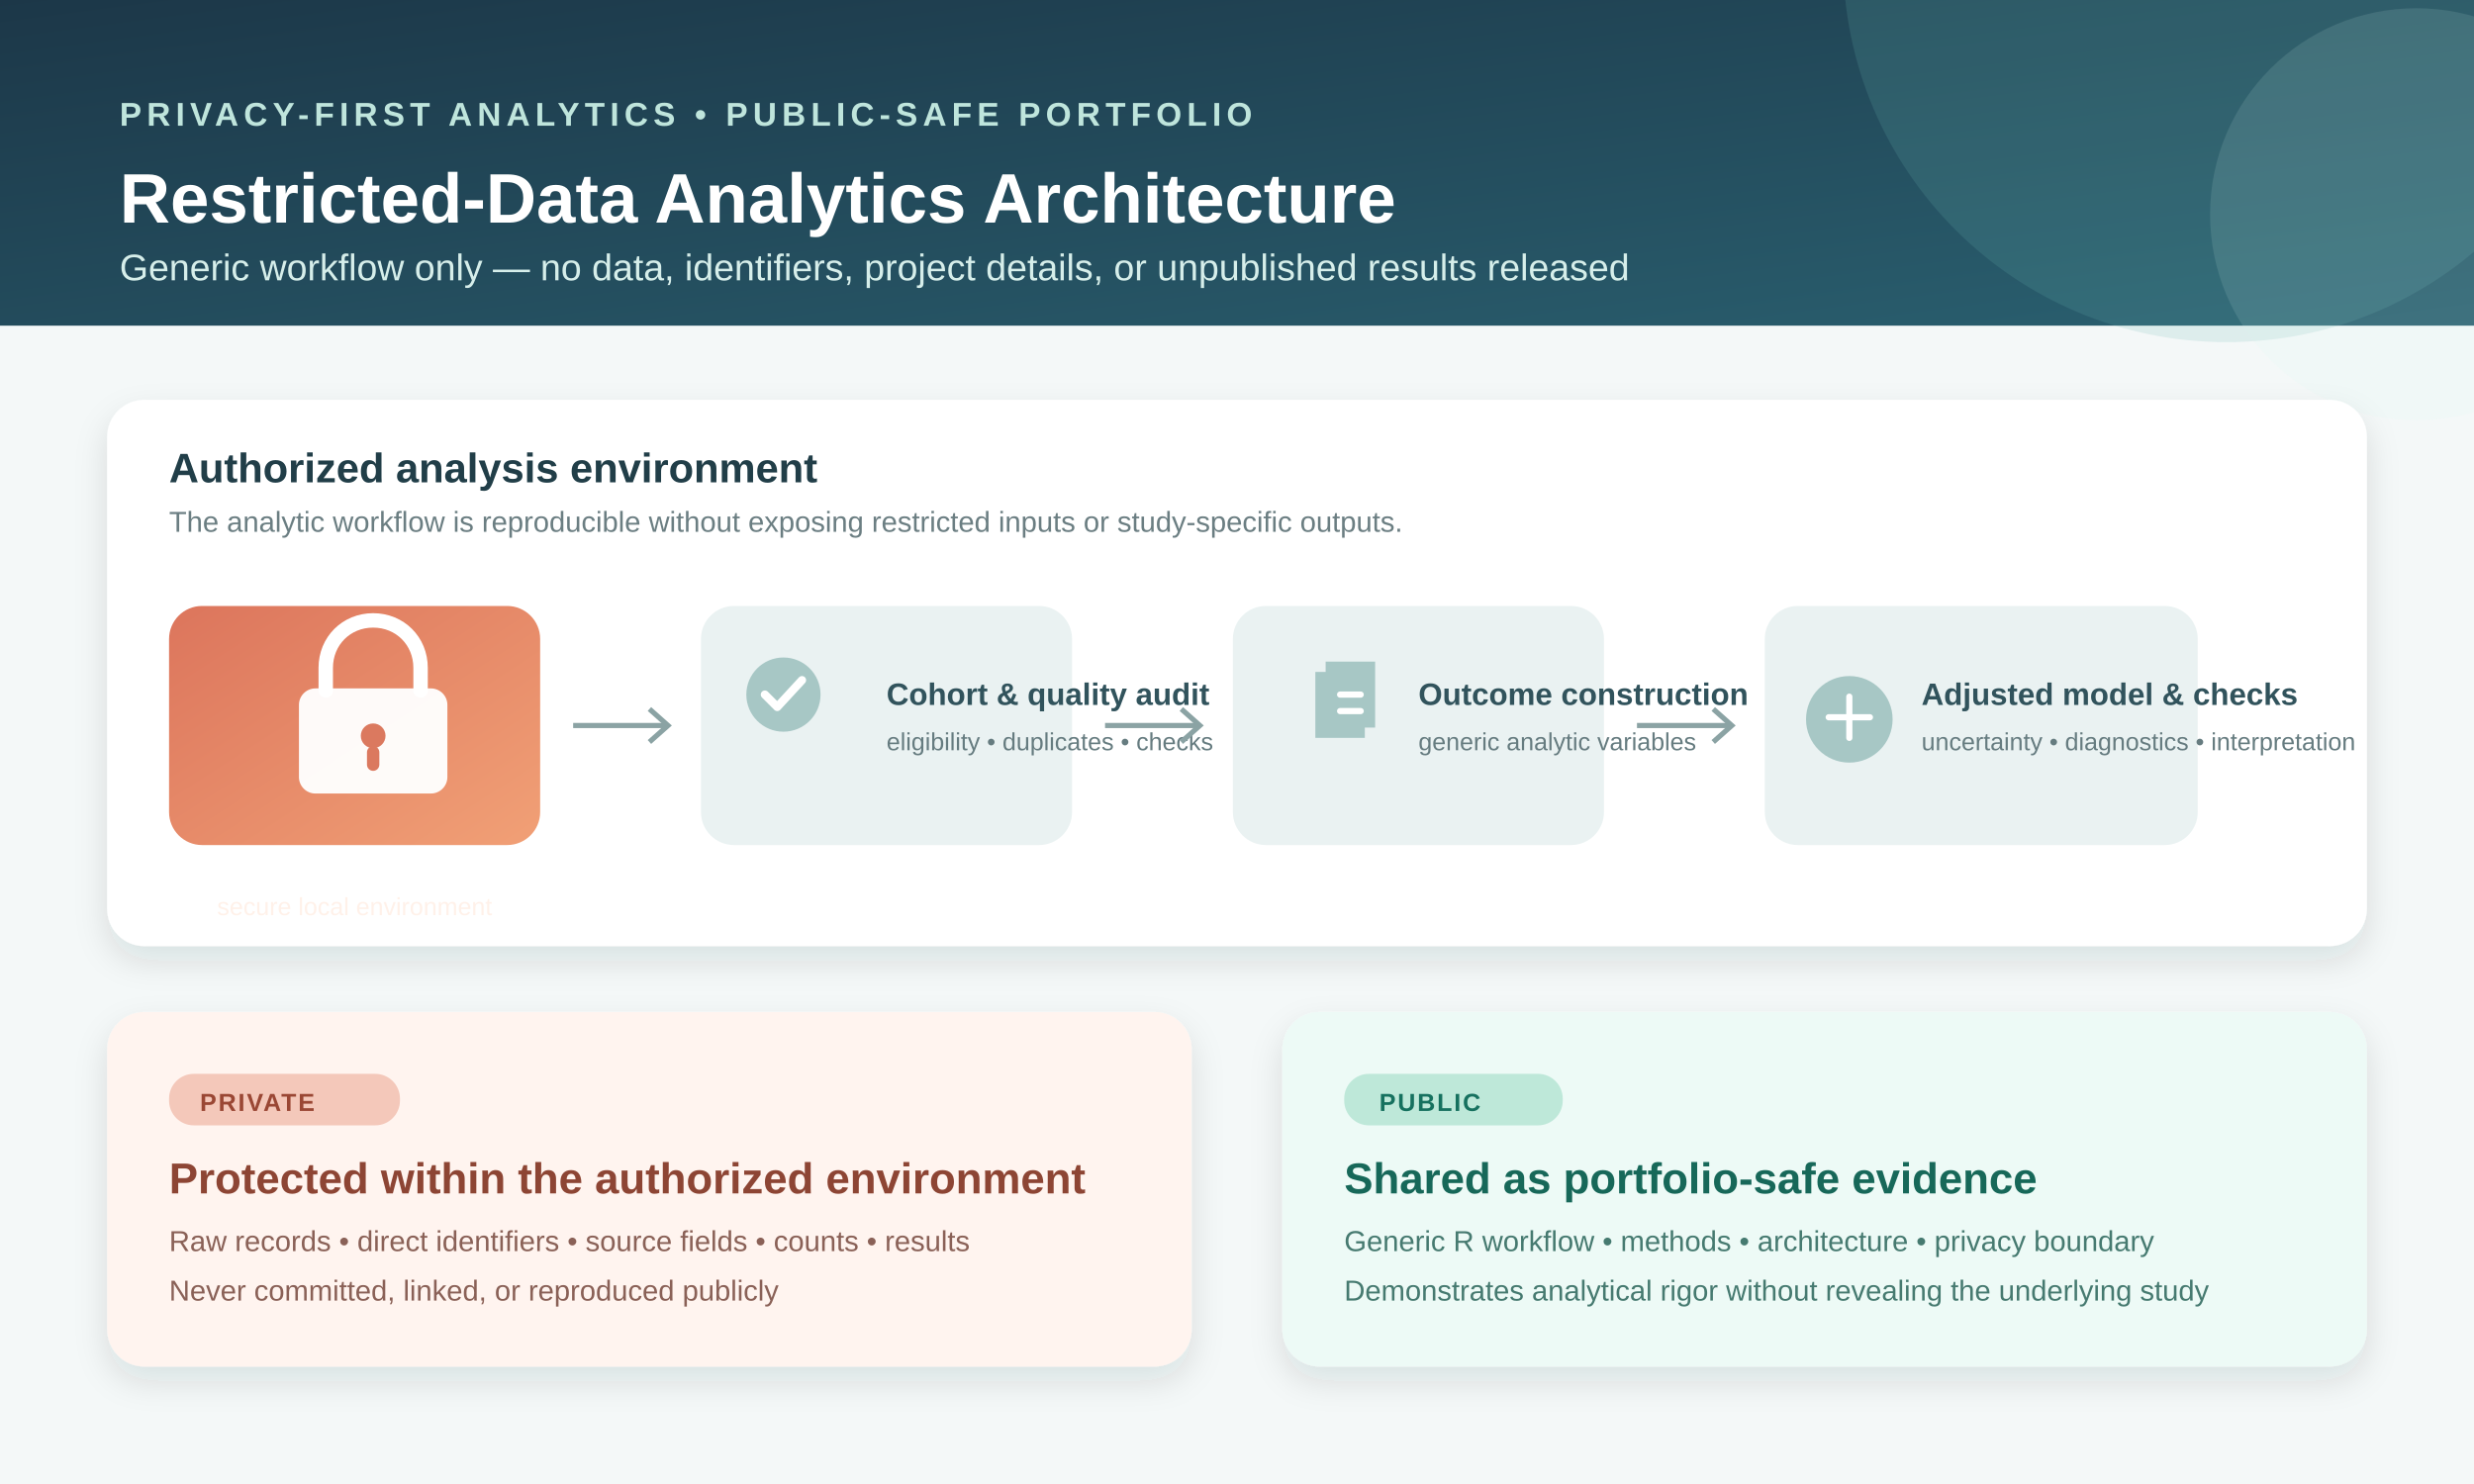
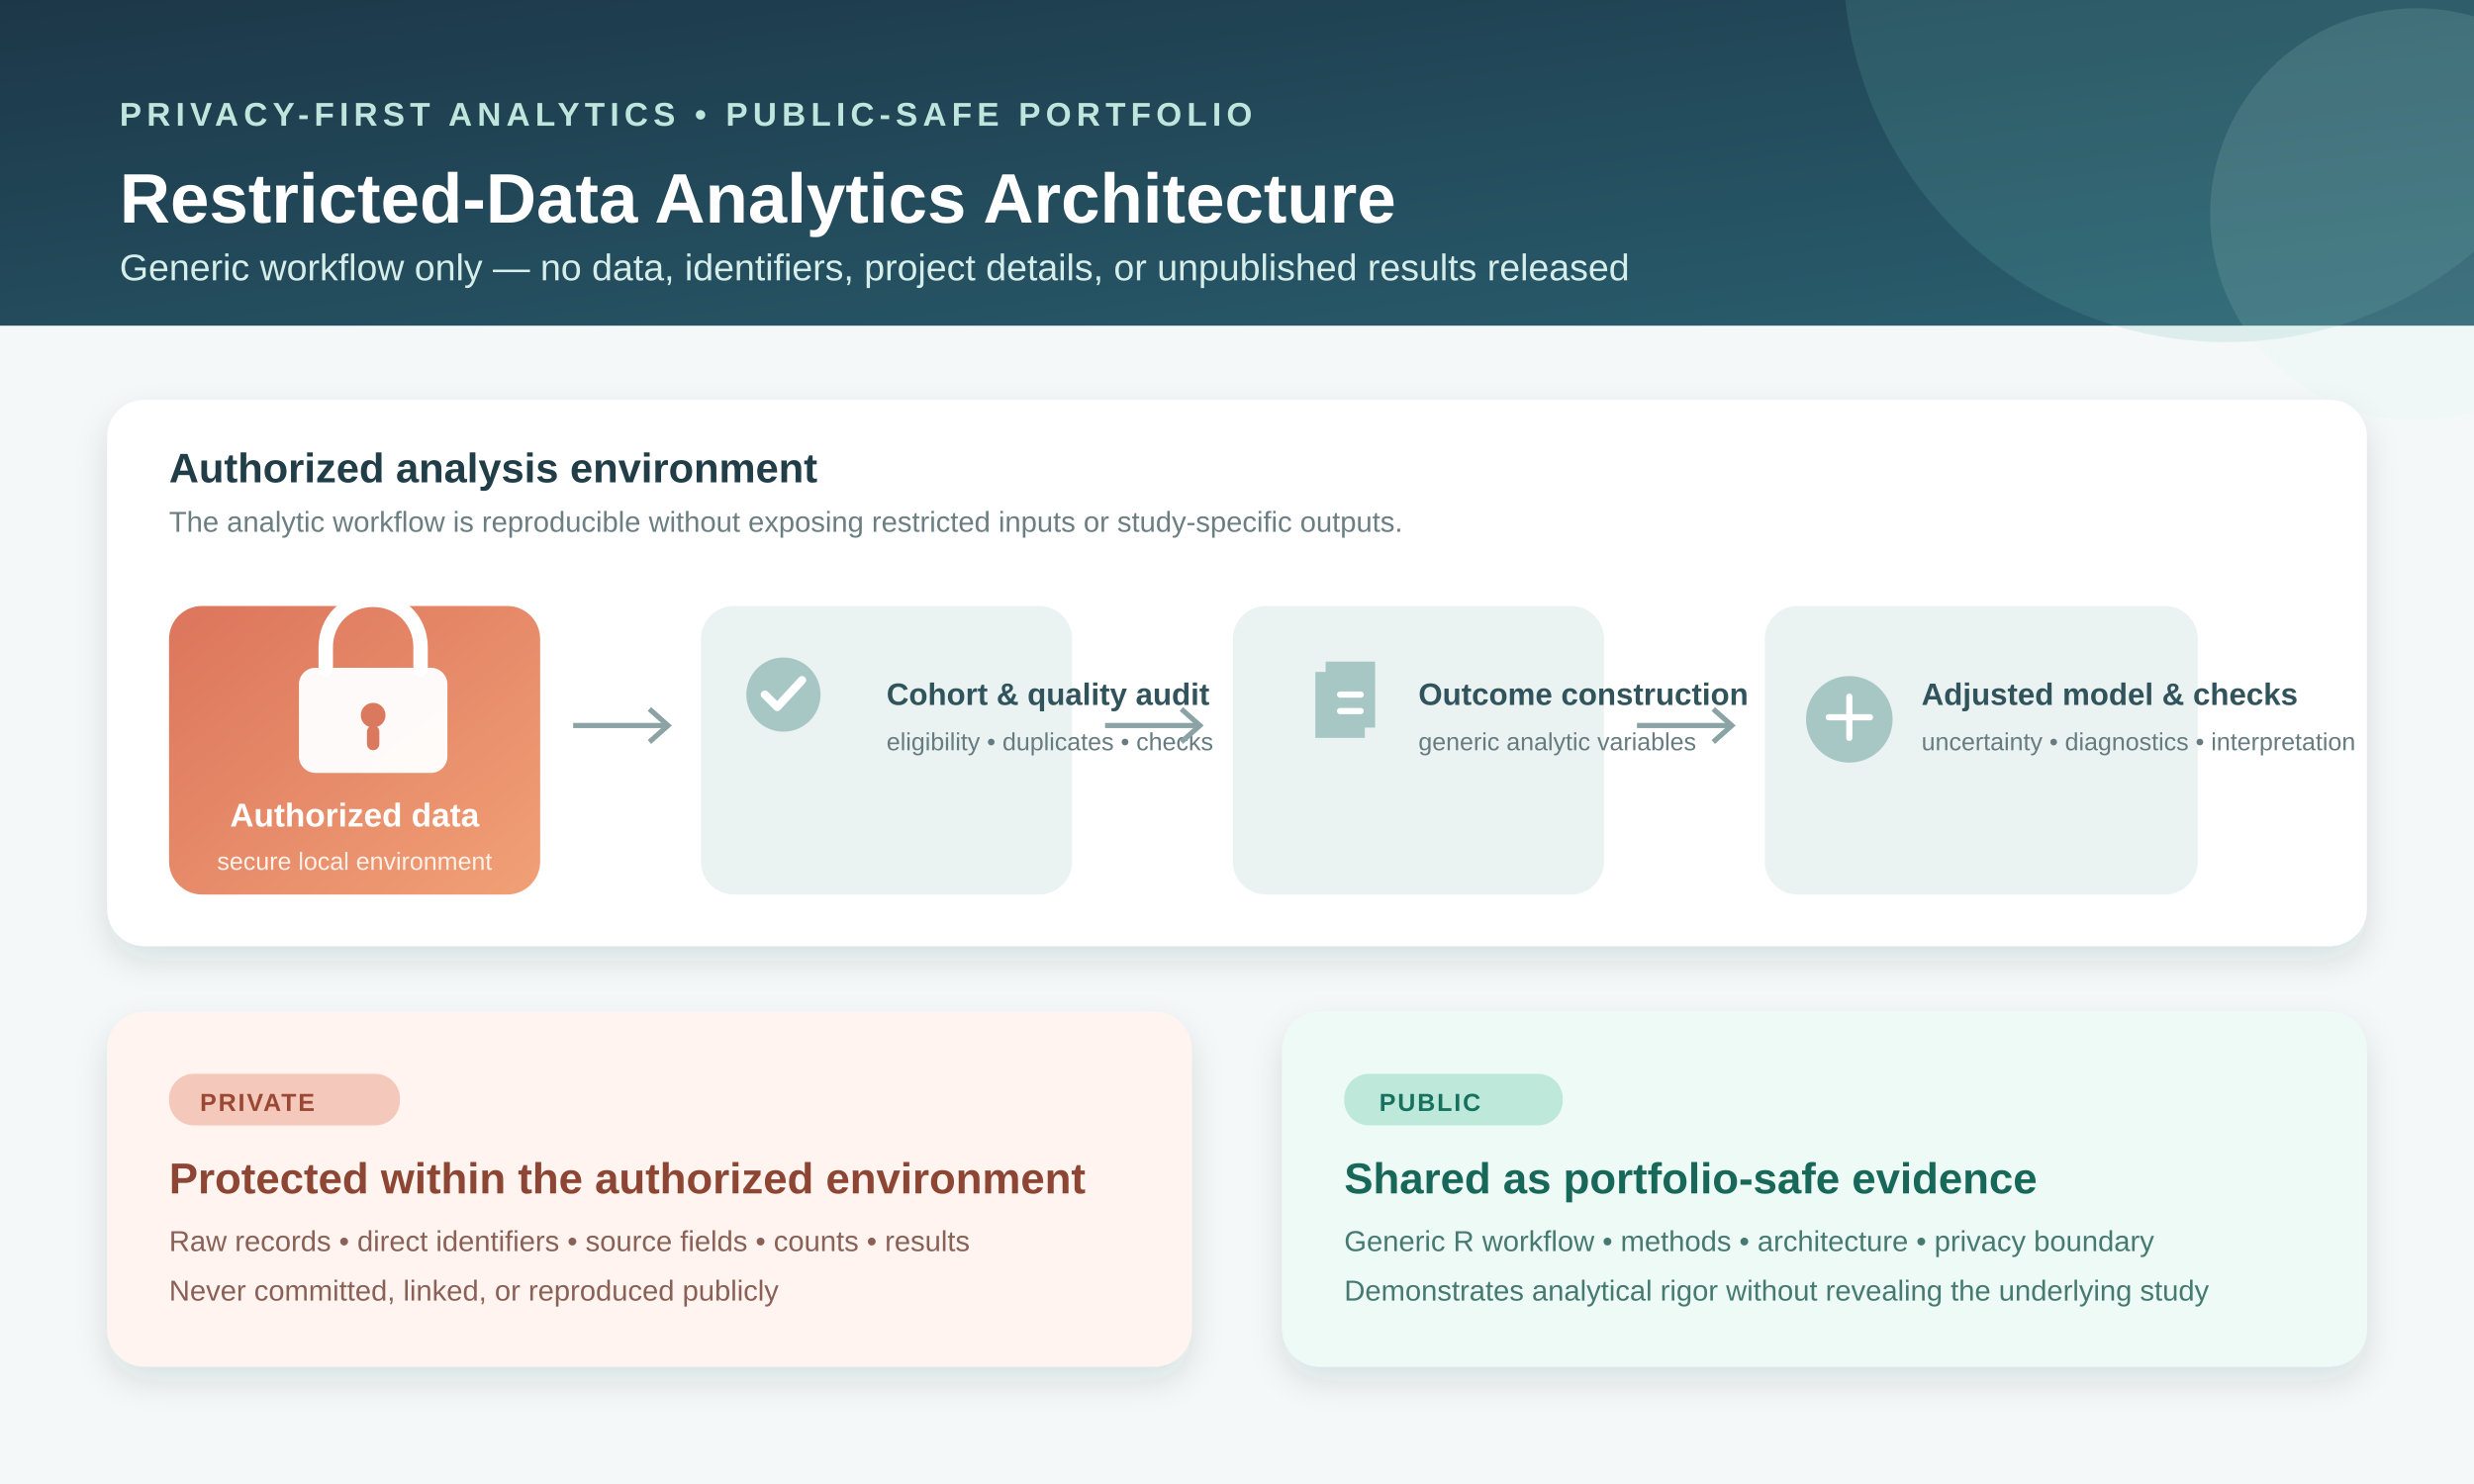
<svg xmlns="http://www.w3.org/2000/svg" width="1200" height="720" viewBox="0 0 1200 720" role="img" aria-labelledby="title desc">
  <defs>
    <linearGradient id="header" x1="0" y1="0" x2="1" y2="1">
      <stop offset="0" stop-color="#1C3748" />
      <stop offset="1" stop-color="#2A6070" />
    </linearGradient>
    <linearGradient id="private" x1="0" y1="0" x2="1" y2="1">
      <stop offset="0" stop-color="#DC755C" />
      <stop offset="1" stop-color="#F1A076" />
    </linearGradient>
    <linearGradient id="public" x1="0" y1="0" x2="1" y2="1">
      <stop offset="0" stop-color="#188E7E" />
      <stop offset="1" stop-color="#55B9A2" />
    </linearGradient>
    <filter id="shadow" x="-10%" y="-10%" width="120%" height="130%">
      <feDropShadow dx="0" dy="7" stdDeviation="8" flood-color="#183640" flood-opacity=".12" />
    </filter>
  </defs>
  <rect width="1200" height="720" fill="#F4F8F8" />
  <rect width="1200" height="158" fill="url(#header)" />
  <circle cx="1080" cy="-20" r="186" fill="#6CB6B2" opacity=".17" />
  <circle cx="1172" cy="104" r="100" fill="#D8F4EC" opacity=".12" />
  <text x="58" y="61" fill="#BFE5DC" font-family="Arial, Helvetica, sans-serif" font-size="16" font-weight="700" letter-spacing="2.5">PRIVACY-FIRST ANALYTICS • PUBLIC-SAFE PORTFOLIO</text>
  <text x="58" y="108" fill="#FFFFFF" font-family="Arial, Helvetica, sans-serif" font-size="34" font-weight="700">Restricted-Data Analytics Architecture</text>
  <text x="58" y="136" fill="#D6EEEA" font-family="Arial, Helvetica, sans-serif" font-size="18">Generic workflow only — no data, identifiers, project details, or unpublished results released</text>
  <g filter="url(#shadow)">
    <rect x="52" y="194" width="1096" height="265" rx="18" fill="#FFFFFF" />
  </g>
  <text x="82" y="234" fill="#213E48" font-family="Arial, Helvetica, sans-serif" font-size="20" font-weight="700">Authorized analysis environment</text>
  <text x="82" y="258" fill="#6B7E82" font-family="Arial, Helvetica, sans-serif" font-size="14">The analytic workflow is reproducible without exposing restricted inputs or study-specific outputs.</text>
  <g font-family="Arial, Helvetica, sans-serif">
-     <rect x="82" y="294" width="180" height="116" rx="16" fill="url(#private)" />
-     <path d="M158 335v-11c0-13 10-23 23-23s23 10 23 23v11" fill="none" stroke="#FFFFFF" stroke-width="7" stroke-linecap="round" />
-     <rect x="145" y="334" width="72" height="51" rx="8" fill="#FFFFFF" opacity=".96" />
-     <circle cx="181" cy="357" r="6" fill="#DB795F" />
-     <rect x="178" y="362" width="6" height="12" rx="3" fill="#DB795F" />
-     <text x="172" y="423" fill="#FFFFFF" font-size="16" font-weight="700" text-anchor="middle">Authorized data</text>
-     <text x="172" y="444" fill="#FFF1E9" font-size="12" text-anchor="middle">secure local environment</text>
+     <rect x="82" y="294" width="180" height="140" rx="16" fill="url(#private)" />
+     <path d="M158 325v-11c0-13 10-23 23-23s23 10 23 23v11" fill="none" stroke="#FFFFFF" stroke-width="7" stroke-linecap="round" />
+     <rect x="145" y="324" width="72" height="51" rx="8" fill="#FFFFFF" opacity=".96" />
+     <circle cx="181" cy="347" r="6" fill="#DB795F" />
+     <rect x="178" y="352" width="6" height="12" rx="3" fill="#DB795F" />
+     <text x="172" y="401" fill="#FFFFFF" font-size="16" font-weight="700" text-anchor="middle">Authorized data</text>
+     <text x="172" y="422" fill="#FFF1E9" font-size="12" text-anchor="middle">secure local environment</text>
    <path d="M278 352H324" stroke="#8BA3A4" stroke-width="2.5" />
    <path d="M315 344l9 8-9 8" fill="none" stroke="#8BA3A4" stroke-width="2.5" />
-     <rect x="340" y="294" width="180" height="116" rx="16" fill="#EAF2F2" />
+     <rect x="340" y="294" width="180" height="140" rx="16" fill="#EAF2F2" />
    <circle cx="380" cy="337" r="18" fill="#A7C7C5" />
    <path d="M371 337l6 6 12-13" fill="none" stroke="#FFFFFF" stroke-width="4" stroke-linecap="round" stroke-linejoin="round" />
    <text x="430" y="342" fill="#31535C" font-size="15" font-weight="700">Cohort &amp; quality audit</text>
    <text x="430" y="364" fill="#667C80" font-size="12">eligibility • duplicates • checks</text>
    <path d="M536 352H582" stroke="#8BA3A4" stroke-width="2.5" />
    <path d="M573 344l9 8-9 8" fill="none" stroke="#8BA3A4" stroke-width="2.5" />
-     <rect x="598" y="294" width="180" height="116" rx="16" fill="#EAF2F2" />
+     <rect x="598" y="294" width="180" height="140" rx="16" fill="#EAF2F2" />
    <path d="M638 326h24v32h-24zM643 321h24v32h-24z" fill="#A7C7C5" />
    <path d="M650 337h10M650 345h10" stroke="#FFFFFF" stroke-width="3" stroke-linecap="round" />
    <text x="688" y="342" fill="#31535C" font-size="15" font-weight="700">Outcome construction</text>
    <text x="688" y="364" fill="#667C80" font-size="12">generic analytic variables</text>
    <path d="M794 352H840" stroke="#8BA3A4" stroke-width="2.5" />
    <path d="M831 344l9 8-9 8" fill="none" stroke="#8BA3A4" stroke-width="2.5" />
-     <rect x="856" y="294" width="210" height="116" rx="16" fill="#EAF2F2" />
+     <rect x="856" y="294" width="210" height="140" rx="16" fill="#EAF2F2" />
    <circle cx="897" cy="349" r="21" fill="#A7C7C5" />
    <path d="M887 348h20M897 338v20" stroke="#FFFFFF" stroke-width="3" stroke-linecap="round" />
    <text x="932" y="342" fill="#31535C" font-size="15" font-weight="700">Adjusted model &amp; checks</text>
    <text x="932" y="364" fill="#667C80" font-size="12">uncertainty • diagnostics • interpretation</text>
  </g>
  <g filter="url(#shadow)">
    <rect x="52" y="491" width="526" height="172" rx="18" fill="#FFF4EF" />
    <rect x="622" y="491" width="526" height="172" rx="18" fill="#EDFAF6" />
  </g>
  <g font-family="Arial, Helvetica, sans-serif">
    <rect x="82" y="521" width="112" height="25" rx="12" fill="#F4C8BA" />
    <text x="97" y="539" fill="#9A4734" font-size="12" font-weight="700" letter-spacing=".9">PRIVATE</text>
    <text x="82" y="579" fill="#8D4534" font-size="21" font-weight="700">Protected within the authorized environment</text>
    <text x="82" y="607" fill="#8A6157" font-size="14">Raw records • direct identifiers • source fields • counts • results</text>
    <text x="82" y="631" fill="#8A6157" font-size="14">Never committed, linked, or reproduced publicly</text>
    <rect x="652" y="521" width="106" height="25" rx="12" fill="#BEE8D9" />
    <text x="669" y="539" fill="#16715F" font-size="12" font-weight="700" letter-spacing=".9">PUBLIC</text>
    <text x="652" y="579" fill="#176859" font-size="21" font-weight="700">Shared as portfolio-safe evidence</text>
    <text x="652" y="607" fill="#467A70" font-size="14">Generic R workflow • methods • architecture • privacy boundary</text>
    <text x="652" y="631" fill="#467A70" font-size="14">Demonstrates analytical rigor without revealing the underlying study</text>
  </g>
</svg>
